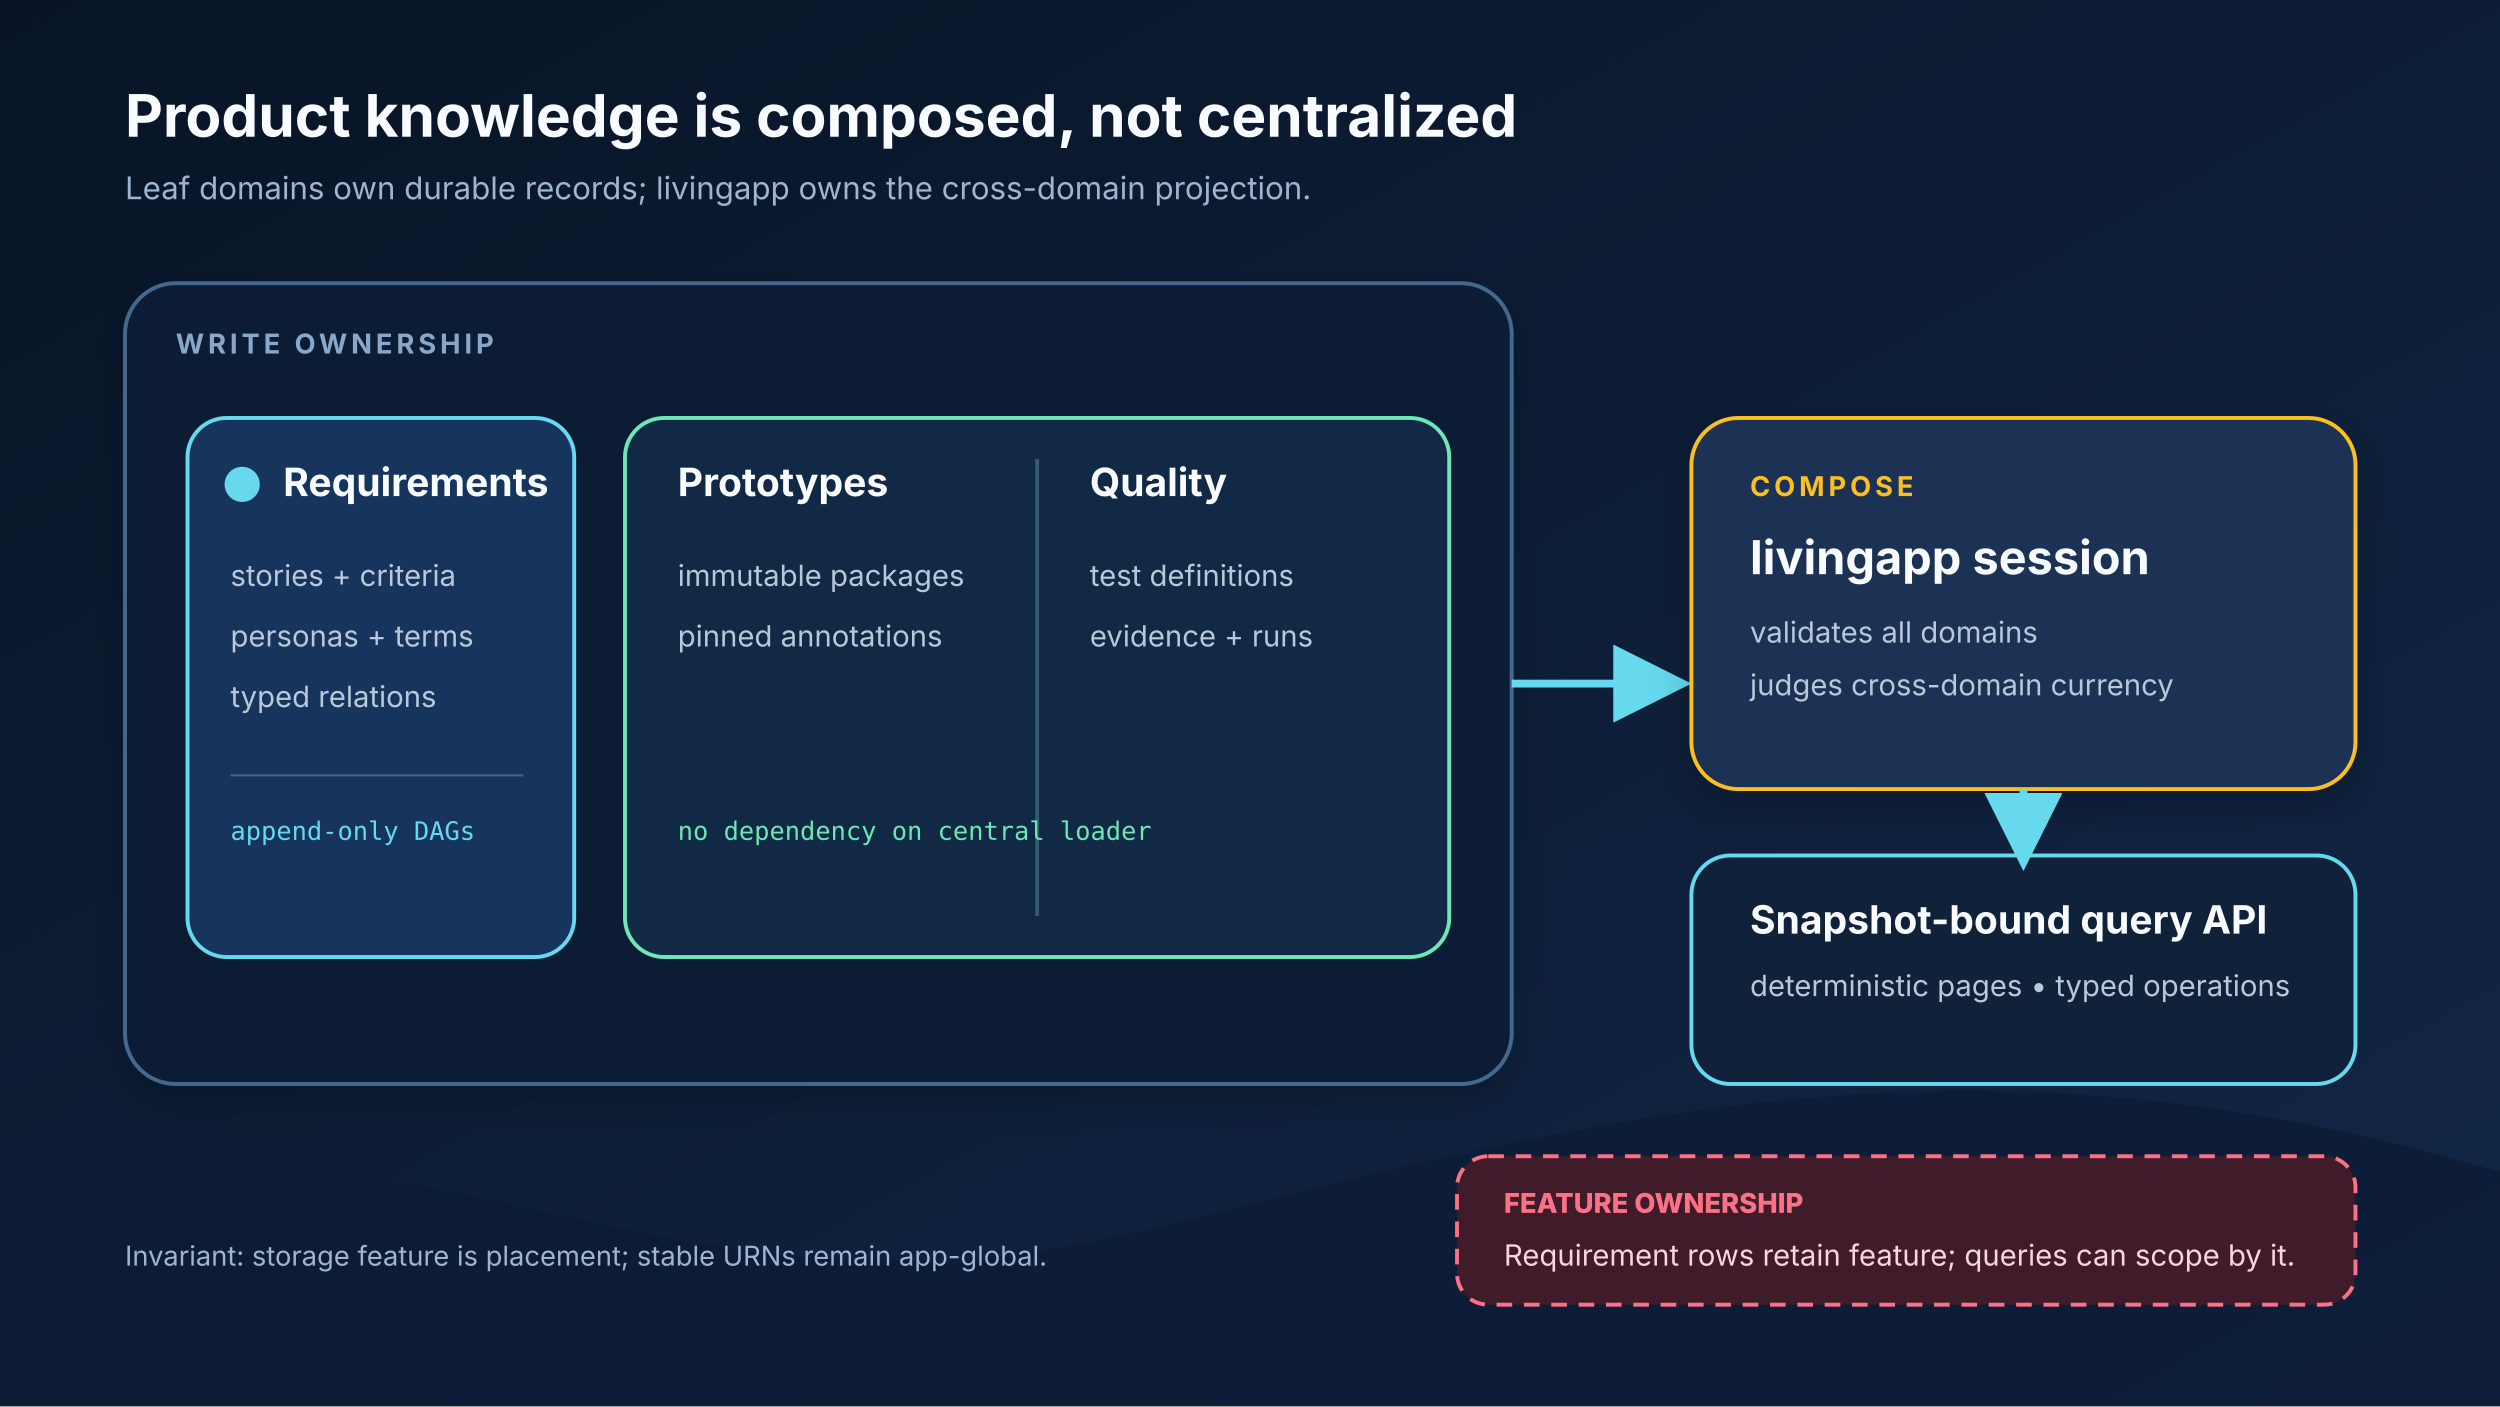
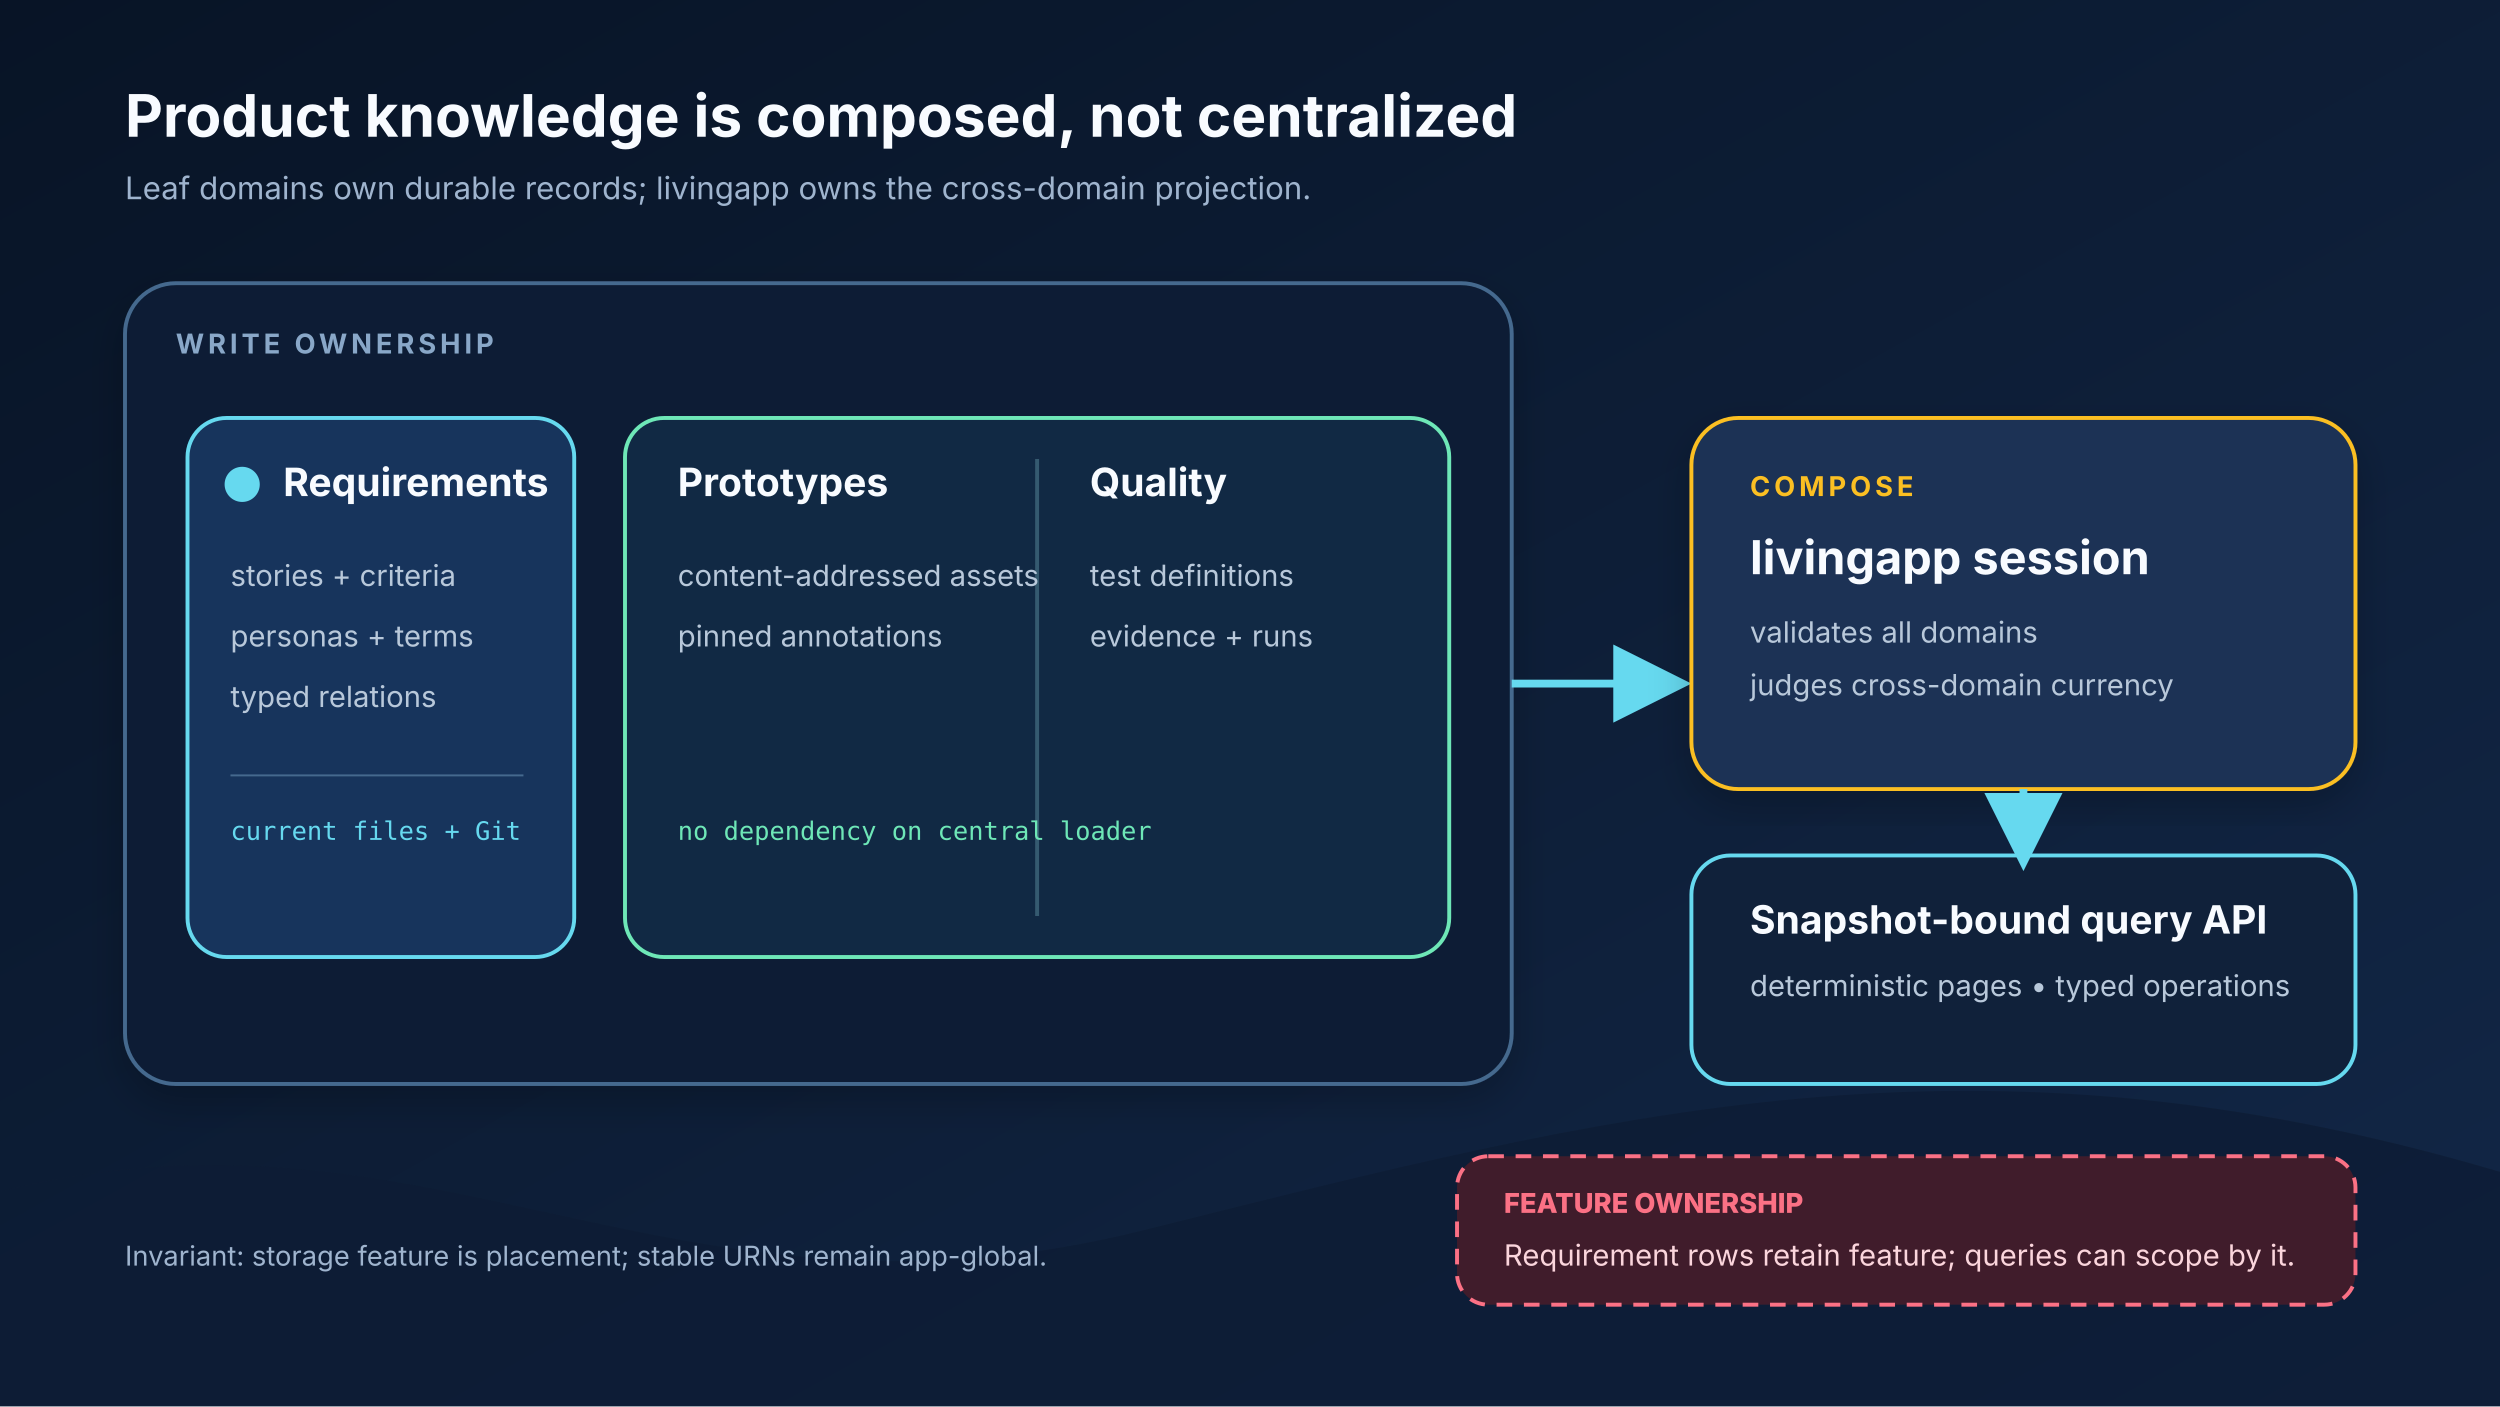
<svg xmlns="http://www.w3.org/2000/svg" viewBox="0 0 1280 720" role="img" aria-labelledby="title desc">
  <defs>
    <linearGradient id="bg" x1="0" y1="0" x2="1" y2="1">
      <stop stop-color="#081426" />
      <stop offset="1" stop-color="#122747" />
    </linearGradient>
    <marker id="arrow" markerWidth="10" markerHeight="10" refX="8" refY="5" orient="auto">
      <path d="M0 0L10 5L0 10Z" fill="#66d9ef" />
    </marker>
    <filter id="shadow">
      <feDropShadow dx="0" dy="8" stdDeviation="10" flood-opacity=".22" />
    </filter>
  </defs>
  <rect width="1280" height="720" fill="url(#bg)" />
  <path d="M0 610C220 555 345 690 585 630S1010 520 1280 600V720H0Z" fill="#0d1c34" opacity=".8" />
  <text x="64" y="70" fill="#f8fbff" font-family="Inter,system-ui,sans-serif" font-size="30" font-weight="700">Product knowledge is composed, not centralized</text>
  <text x="64" y="102" fill="#9fb4ce" font-family="Inter,system-ui,sans-serif" font-size="16">Leaf domains own durable records; livingapp owns the cross-domain projection.</text>
  <g id="leaf-boundary" filter="url(#shadow)">
    <rect x="64" y="145" width="710" height="410" rx="26" fill="#0c1d35" stroke="#45698e" stroke-width="2" />
    <text x="90" y="181" fill="#89a7c8" font-family="Inter,system-ui,sans-serif" font-size="14" font-weight="700" letter-spacing="2">WRITE OWNERSHIP</text>
  </g>
  <g id="requirements-owner">
    <rect x="96" y="214" width="198" height="276" rx="20" fill="#17345c" stroke="#66d9ef" stroke-width="2" />
    <circle cx="124" cy="248" r="9" fill="#66d9ef" />
    <text x="145" y="254" fill="#f8fbff" font-family="Inter,system-ui,sans-serif" font-size="20" font-weight="700">Requirements</text>
    <text x="118" y="300" fill="#b8c8da" font-family="Inter,system-ui,sans-serif" font-size="15">stories + criteria</text>
    <text x="118" y="331" fill="#b8c8da" font-family="Inter,system-ui,sans-serif" font-size="15">personas + terms</text>
    <text x="118" y="362" fill="#b8c8da" font-family="Inter,system-ui,sans-serif" font-size="15">typed relations</text>
    <path d="M118 397H268" stroke="#45698e" />
-     <text x="118" y="430" fill="#66d9ef" font-family="ui-monospace,monospace" font-size="13">append-only DAGs</text>
+     <text x="118" y="430" fill="#66d9ef" font-family="ui-monospace,monospace" font-size="13">current files + Git</text>
  </g>
  <g id="prototype-quality-owners">
    <rect x="320" y="214" width="422" height="276" rx="20" fill="#112944" stroke="#6ee7b7" stroke-width="2" />
    <path d="M531 235V469" stroke="#355a70" stroke-width="2" />
    <text x="347" y="254" fill="#f8fbff" font-family="Inter,system-ui,sans-serif" font-size="20" font-weight="700">Prototypes</text>
-     <text x="347" y="300" fill="#b8c8da" font-family="Inter,system-ui,sans-serif" font-size="15">immutable packages</text>
+     <text x="347" y="300" fill="#b8c8da" font-family="Inter,system-ui,sans-serif" font-size="15">content-addressed assets</text>
    <text x="347" y="331" fill="#b8c8da" font-family="Inter,system-ui,sans-serif" font-size="15">pinned annotations</text>
    <text x="558" y="254" fill="#f8fbff" font-family="Inter,system-ui,sans-serif" font-size="20" font-weight="700">Quality</text>
    <text x="558" y="300" fill="#b8c8da" font-family="Inter,system-ui,sans-serif" font-size="15">test definitions</text>
    <text x="558" y="331" fill="#b8c8da" font-family="Inter,system-ui,sans-serif" font-size="15">evidence + runs</text>
    <text x="347" y="430" fill="#6ee7b7" font-family="ui-monospace,monospace" font-size="13">no dependency on central loader</text>
  </g>
  <g id="composition-flow">
    <rect x="774" y="342" width="84" height="16" fill="transparent" />
    <path d="M774 350H858" stroke="#66d9ef" stroke-width="4" marker-end="url(#arrow)" />
  </g>
  <g id="livingapp-composer" filter="url(#shadow)">
    <rect x="866" y="214" width="340" height="190" rx="24" fill="#1b3154" stroke="#fbbf24" stroke-width="2" />
    <text x="896" y="254" fill="#fbbf24" font-family="Inter,system-ui,sans-serif" font-size="14" font-weight="700" letter-spacing="2">COMPOSE</text>
    <text x="896" y="294" fill="#f8fbff" font-family="Inter,system-ui,sans-serif" font-size="24" font-weight="700">livingapp session</text>
    <text x="896" y="329" fill="#b8c8da" font-family="Inter,system-ui,sans-serif" font-size="15">validates all domains</text>
    <text x="896" y="356" fill="#b8c8da" font-family="Inter,system-ui,sans-serif" font-size="15">judges cross-domain currency</text>
  </g>
  <g id="query-contract">
    <rect x="866" y="438" width="340" height="117" rx="20" fill="#10213a" stroke="#66d9ef" stroke-width="2" />
    <text x="896" y="478" fill="#f8fbff" font-family="Inter,system-ui,sans-serif" font-size="20" font-weight="700">Snapshot-bound query API</text>
    <text x="896" y="510" fill="#b8c8da" font-family="Inter,system-ui,sans-serif" font-size="15">deterministic pages • typed operations</text>
    <path d="M1036 404V438" stroke="#66d9ef" stroke-width="4" marker-end="url(#arrow)" />
  </g>
  <g id="feature-ownership-gap">
    <rect x="746" y="592" width="460" height="76" rx="16" fill="#401c2b" stroke="#fb7185" stroke-width="2" stroke-dasharray="8 6" />
    <text x="770" y="621" fill="#fb7185" font-family="Inter,system-ui,sans-serif" font-size="14" font-weight="800">FEATURE OWNERSHIP</text>
    <text x="770" y="648" fill="#fbd5dc" font-family="Inter,system-ui,sans-serif" font-size="15">Requirement rows retain feature; queries can scope by it.</text>
  </g>
  <text x="64" y="648" fill="#9fb4ce" font-family="Inter,system-ui,sans-serif" font-size="14">Invariant: storage feature is placement; stable URNs remain app-global.</text>
</svg>
